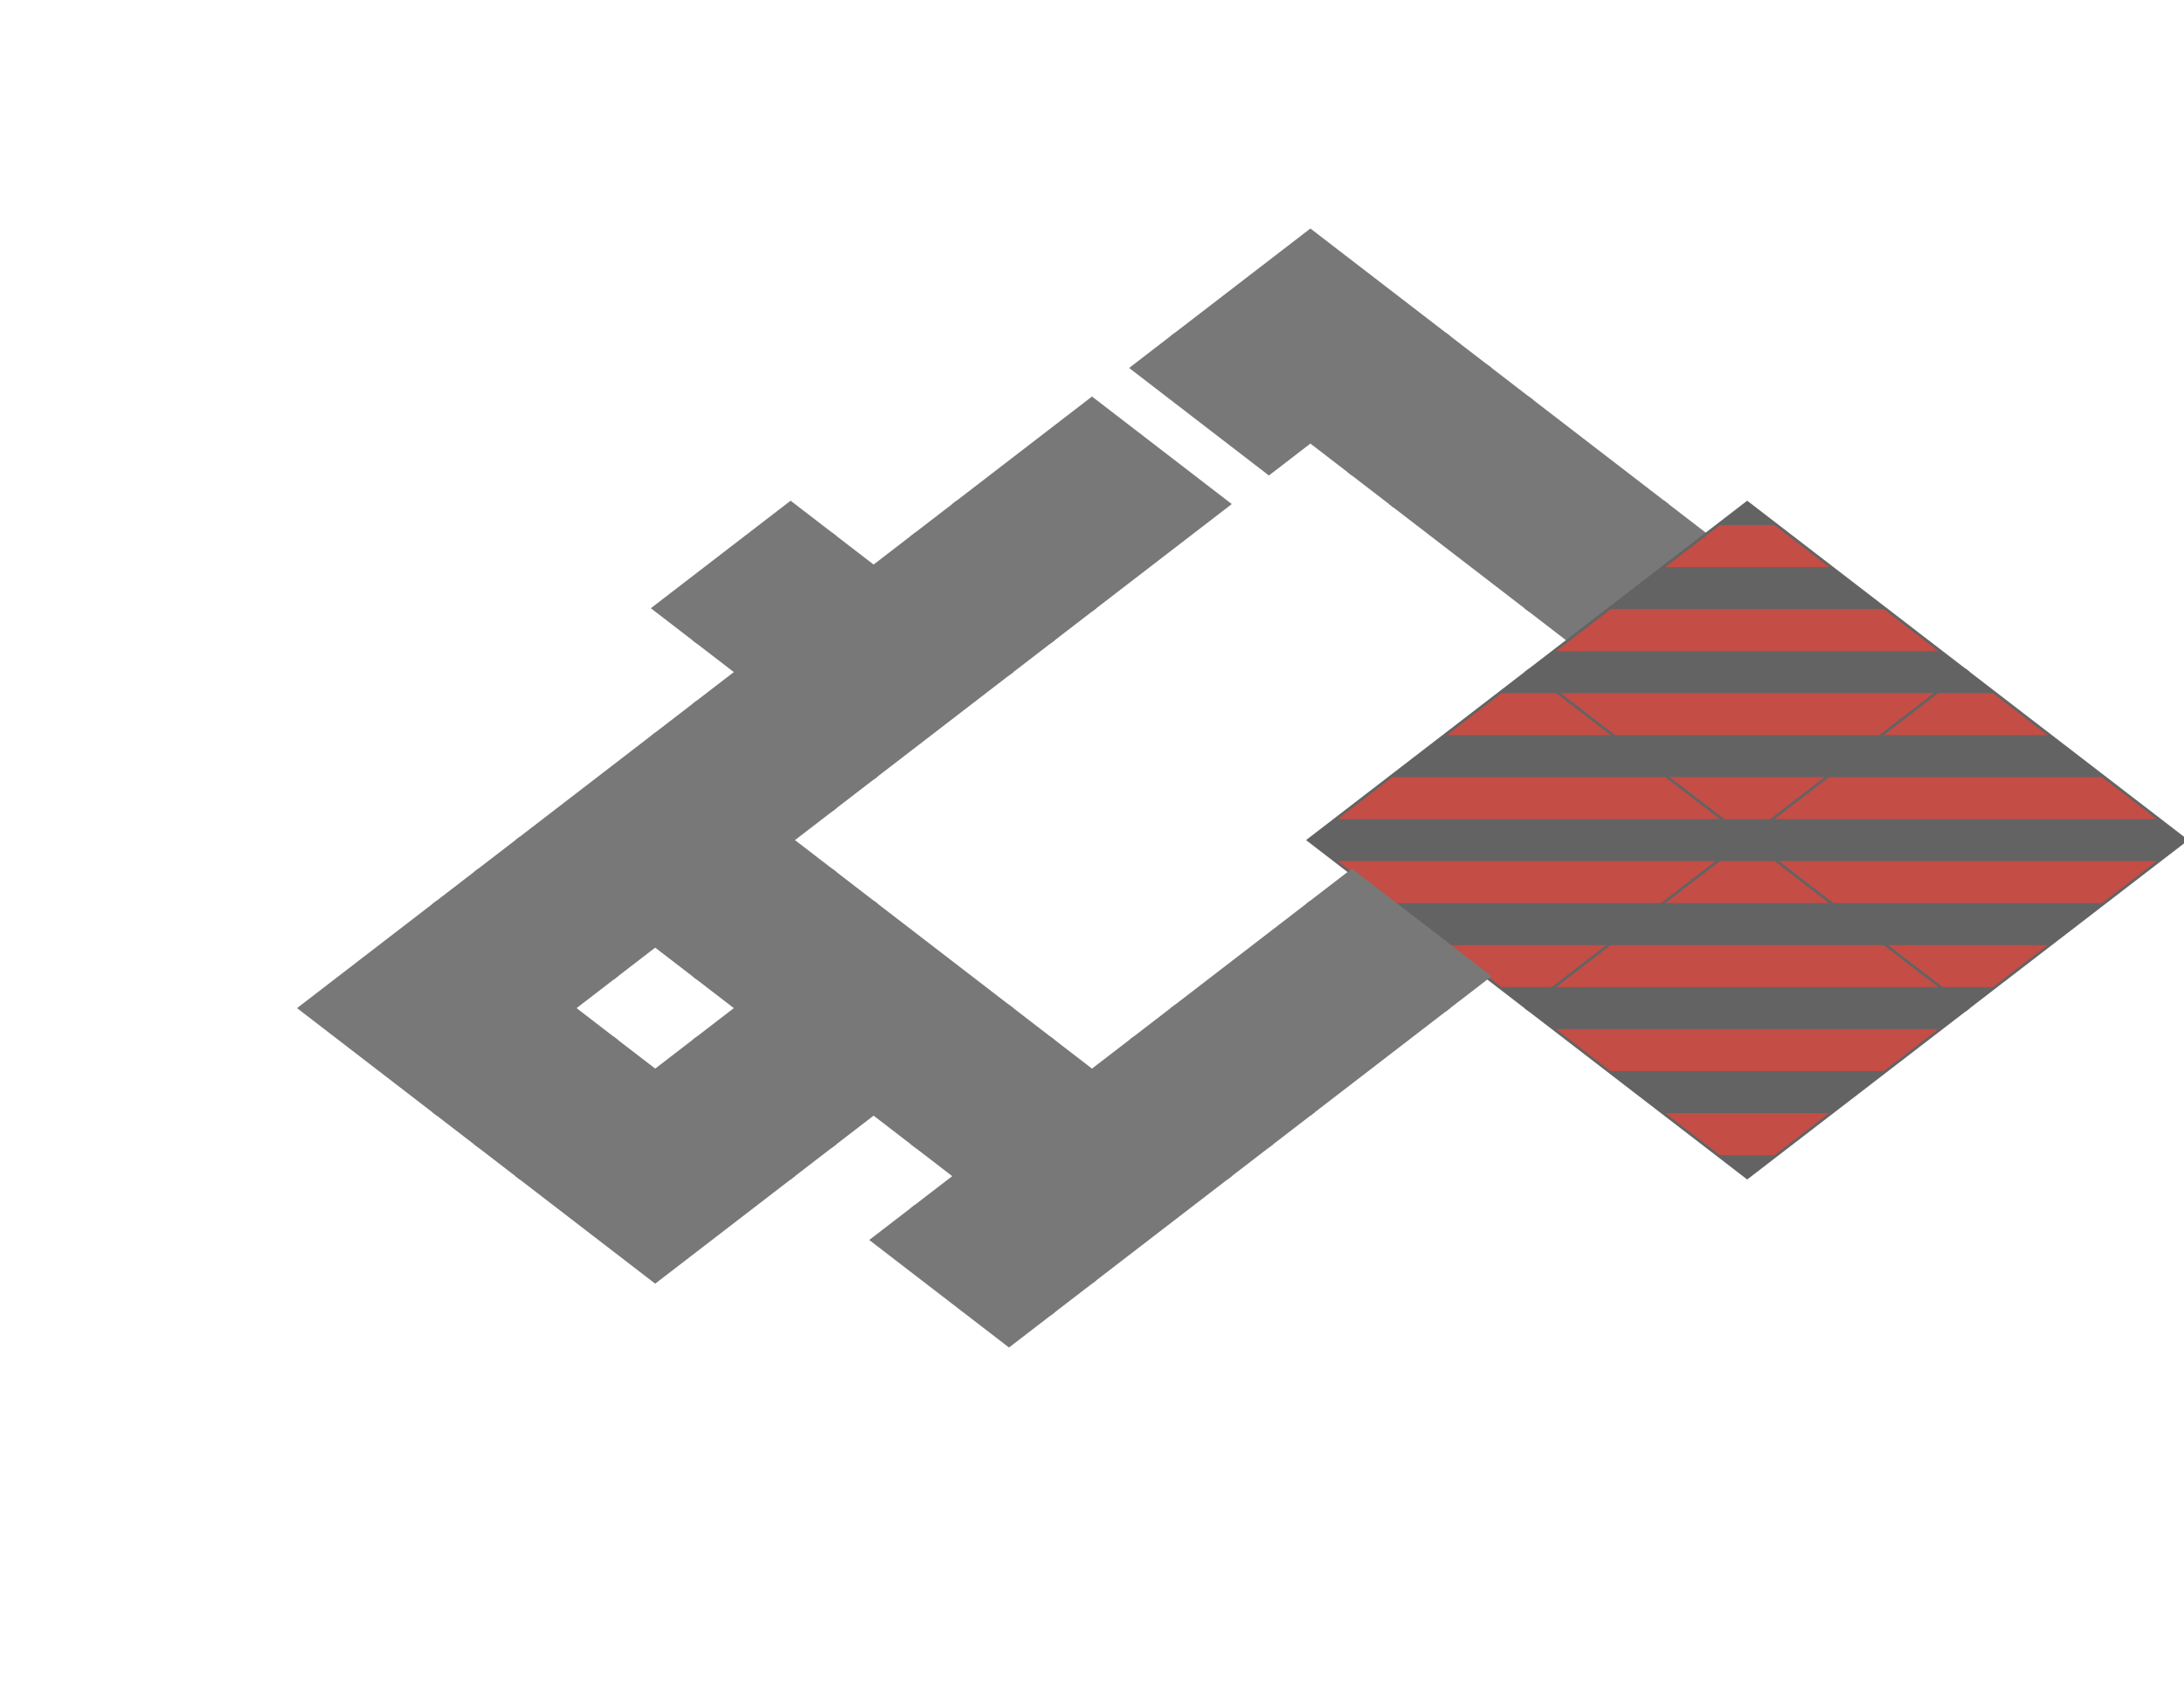
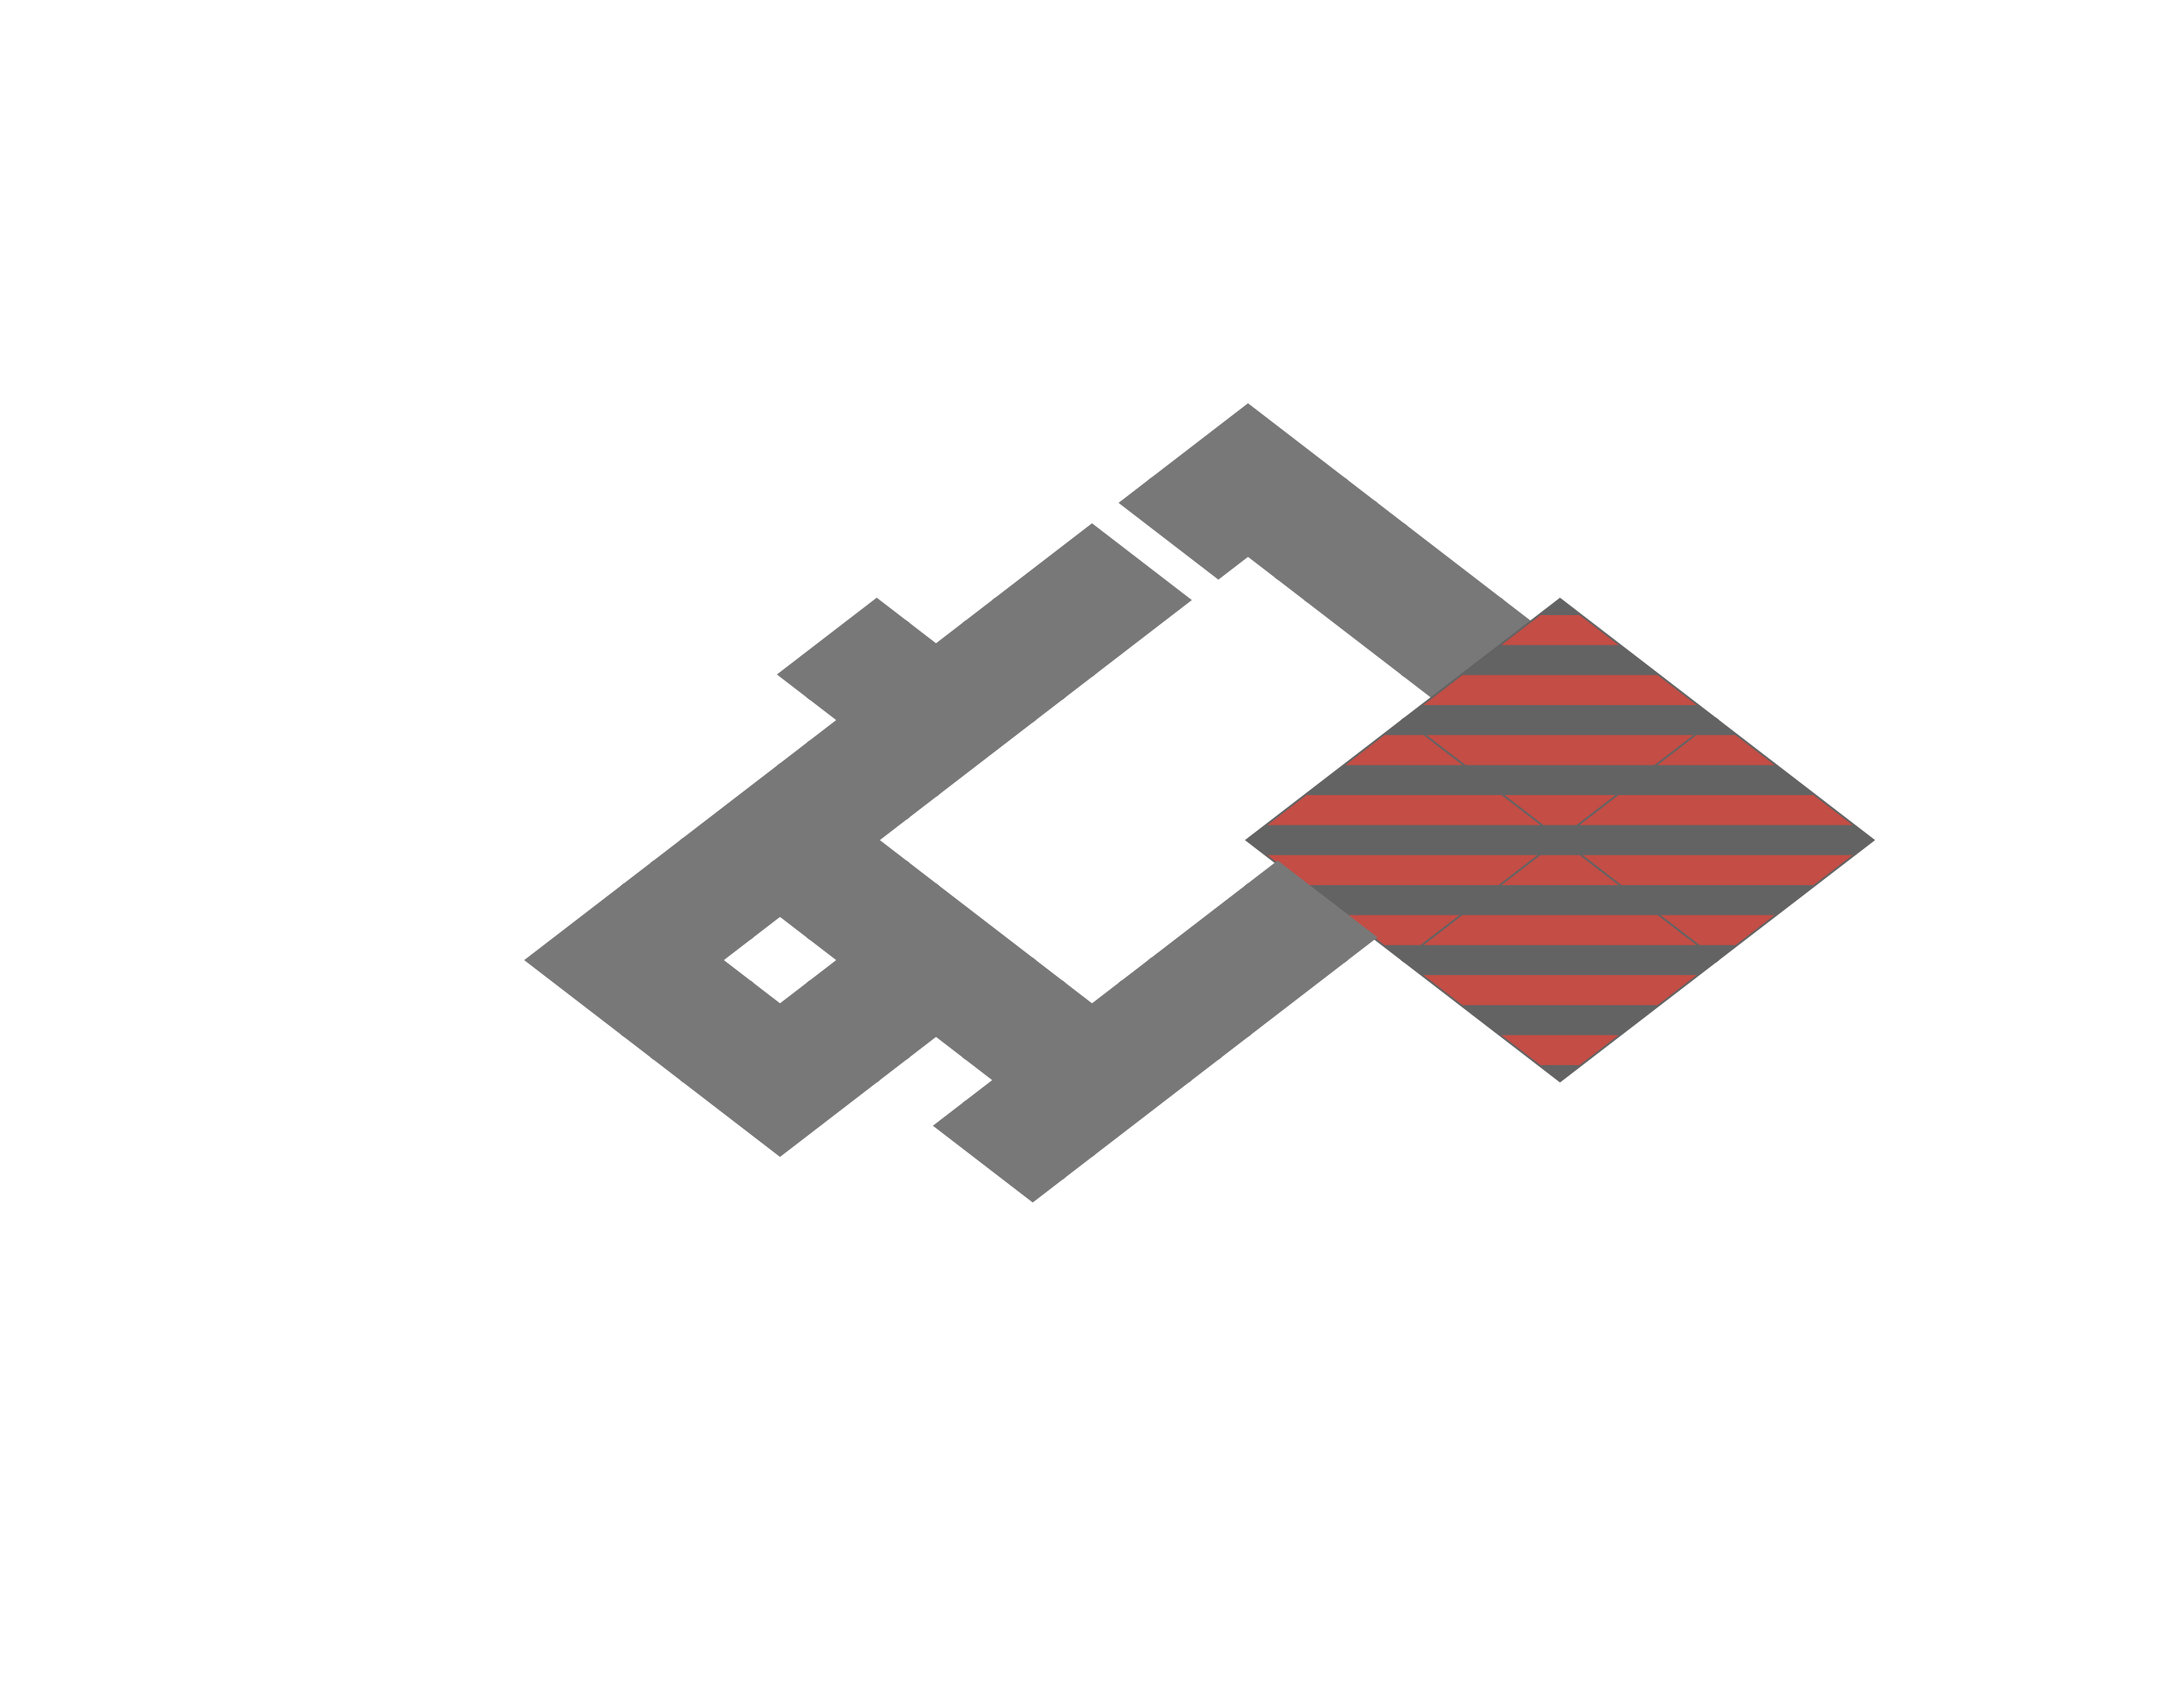
<svg xmlns="http://www.w3.org/2000/svg" width="183.444mm" height="141.111mm" viewBox="0 0 520 400" version="1.2" baseProfile="tiny">
  <defs>
</defs>
  <g fill="none" stroke="black" stroke-width="1" fill-rule="evenodd" stroke-linecap="square" stroke-linejoin="bevel">
    <g fill="none" stroke="#000000" stroke-opacity="1" stroke-width="1" stroke-linecap="square" stroke-linejoin="bevel" transform="matrix(1,0,0,1,0,0)" font-family="Sans Serif" font-size="9" font-weight="400" font-style="normal">
</g>
    <g fill="none" stroke="#000000" stroke-opacity="1" stroke-width="1" stroke-linecap="square" stroke-linejoin="bevel" transform="matrix(1,0,0,1,0,0)" font-family="Sans Serif" font-size="9" font-weight="400" font-style="normal">
</g>
-     <g fill="#787878" fill-opacity="1" stroke="#000000" stroke-opacity="0" stroke-width="1" stroke-linecap="square" stroke-linejoin="bevel" transform="matrix(52,40,-52,40,312,40)" font-family="Sans Serif" font-size="9" font-weight="400" font-style="normal">
+     <g fill="#787878" fill-opacity="1" stroke="#000000" stroke-opacity="0" stroke-width="1" stroke-linecap="square" stroke-linejoin="bevel" transform="matrix(37.1429,28.5714,-37.1429,28.5714,297.143,85.7143)" font-family="Sans Serif" font-size="9" font-weight="400" font-style="normal">
      <rect x="0.18" y="0.18" width="0.64" height="0.64" />
      <rect x="0.8" y="0.18" width="0.21" height="0.64" />
      <rect x="0.18" y="0.8" width="0.64" height="0.21" />
    </g>
    <g fill="none" stroke="#000000" stroke-opacity="1" stroke-width="1" stroke-linecap="square" stroke-linejoin="bevel" transform="matrix(1,0,0,1,0,0)" font-family="Sans Serif" font-size="9" font-weight="400" font-style="normal">
</g>
-     <g fill="#787878" fill-opacity="1" stroke="#000000" stroke-opacity="0" stroke-width="1" stroke-linecap="square" stroke-linejoin="bevel" transform="matrix(52,40,-52,40,364,80)" font-family="Sans Serif" font-size="9" font-weight="400" font-style="normal">
+     <g fill="#787878" fill-opacity="1" stroke="#000000" stroke-opacity="0" stroke-width="1" stroke-linecap="square" stroke-linejoin="bevel" transform="matrix(37.1429,28.5714,-37.1429,28.5714,334.286,114.286)" font-family="Sans Serif" font-size="9" font-weight="400" font-style="normal">
      <rect x="0.18" y="0.18" width="0.64" height="0.64" />
      <rect x="0.8" y="0.18" width="0.21" height="0.64" />
      <rect x="-0.01" y="0.18" width="0.21" height="0.64" />
    </g>
    <g fill="none" stroke="#000000" stroke-opacity="1" stroke-width="1" stroke-linecap="square" stroke-linejoin="bevel" transform="matrix(1,0,0,1,0,0)" font-family="Sans Serif" font-size="9" font-weight="400" font-style="normal">
</g>
-     <g fill="#636363" fill-opacity="1" stroke="#000000" stroke-opacity="0" stroke-width="1" stroke-linecap="square" stroke-linejoin="bevel" transform="matrix(52,40,-52,40,416,120)" font-family="Sans Serif" font-size="9" font-weight="400" font-style="normal">
+     <g fill="#636363" fill-opacity="1" stroke="#000000" stroke-opacity="0" stroke-width="1" stroke-linecap="square" stroke-linejoin="bevel" transform="matrix(37.1429,28.5714,-37.1429,28.5714,371.429,142.857)" font-family="Sans Serif" font-size="9" font-weight="400" font-style="normal">
      <rect x="-0.01" y="-0.01" width="1.02" height="1.02" />
    </g>
-     <g fill="#f44336" fill-opacity="0.667" stroke="#000000" stroke-opacity="0" stroke-width="1" stroke-linecap="square" stroke-linejoin="bevel" transform="matrix(52,40,-52,40,416,120)" font-family="Sans Serif" font-size="9" font-weight="400" font-style="normal">
+     <g fill="#f44336" fill-opacity="0.667" stroke="#000000" stroke-opacity="0" stroke-width="1" stroke-linecap="square" stroke-linejoin="bevel" transform="matrix(37.1429,28.5714,-37.1429,28.5714,371.429,142.857)" font-family="Sans Serif" font-size="9" font-weight="400" font-style="normal">
      <path vector-effect="none" fill-rule="evenodd" d="M0.125,0 L0.375,0 L0,0.375 L0,0.125 L0.125,0" />
      <path vector-effect="none" fill-rule="evenodd" d="M0.625,0 L0.875,0 L0,0.875 L0,0.625 L0.625,0" />
      <path vector-effect="none" fill-rule="evenodd" d="M0.125,1 L0.375,1 L1,0.375 L1,0.125 L0.125,1" />
      <path vector-effect="none" fill-rule="evenodd" d="M0.625,1 L0.875,1 L1,0.875 L1,0.625 L0.625,1" />
    </g>
    <g fill="none" stroke="#000000" stroke-opacity="1" stroke-width="1" stroke-linecap="square" stroke-linejoin="bevel" transform="matrix(1,0,0,1,0,0)" font-family="Sans Serif" font-size="9" font-weight="400" font-style="normal">
</g>
-     <g fill="#636363" fill-opacity="1" stroke="#000000" stroke-opacity="0" stroke-width="1" stroke-linecap="square" stroke-linejoin="bevel" transform="matrix(52,40,-52,40,468,160)" font-family="Sans Serif" font-size="9" font-weight="400" font-style="normal">
+     <g fill="#636363" fill-opacity="1" stroke="#000000" stroke-opacity="0" stroke-width="1" stroke-linecap="square" stroke-linejoin="bevel" transform="matrix(37.1429,28.5714,-37.1429,28.5714,408.571,171.429)" font-family="Sans Serif" font-size="9" font-weight="400" font-style="normal">
      <rect x="-0.01" y="-0.01" width="1.02" height="1.02" />
    </g>
-     <g fill="#f44336" fill-opacity="0.667" stroke="#000000" stroke-opacity="0" stroke-width="1" stroke-linecap="square" stroke-linejoin="bevel" transform="matrix(52,40,-52,40,468,160)" font-family="Sans Serif" font-size="9" font-weight="400" font-style="normal">
+     <g fill="#f44336" fill-opacity="0.667" stroke="#000000" stroke-opacity="0" stroke-width="1" stroke-linecap="square" stroke-linejoin="bevel" transform="matrix(37.1429,28.5714,-37.1429,28.5714,408.571,171.429)" font-family="Sans Serif" font-size="9" font-weight="400" font-style="normal">
      <path vector-effect="none" fill-rule="evenodd" d="M0.125,0 L0.375,0 L0,0.375 L0,0.125 L0.125,0" />
      <path vector-effect="none" fill-rule="evenodd" d="M0.625,0 L0.875,0 L0,0.875 L0,0.625 L0.625,0" />
      <path vector-effect="none" fill-rule="evenodd" d="M0.125,1 L0.375,1 L1,0.375 L1,0.125 L0.125,1" />
      <path vector-effect="none" fill-rule="evenodd" d="M0.625,1 L0.875,1 L1,0.875 L1,0.625 L0.625,1" />
    </g>
    <g fill="none" stroke="#000000" stroke-opacity="1" stroke-width="1" stroke-linecap="square" stroke-linejoin="bevel" transform="matrix(1,0,0,1,0,0)" font-family="Sans Serif" font-size="9" font-weight="400" font-style="normal">
</g>
    <g fill="none" stroke="#000000" stroke-opacity="1" stroke-width="1" stroke-linecap="square" stroke-linejoin="bevel" transform="matrix(1,0,0,1,0,0)" font-family="Sans Serif" font-size="9" font-weight="400" font-style="normal">
</g>
-     <g fill="#787878" fill-opacity="1" stroke="#000000" stroke-opacity="0" stroke-width="1" stroke-linecap="square" stroke-linejoin="bevel" transform="matrix(52,40,-52,40,260,80)" font-family="Sans Serif" font-size="9" font-weight="400" font-style="normal">
+     <g fill="#787878" fill-opacity="1" stroke="#000000" stroke-opacity="0" stroke-width="1" stroke-linecap="square" stroke-linejoin="bevel" transform="matrix(37.1429,28.5714,-37.1429,28.5714,260,114.286)" font-family="Sans Serif" font-size="9" font-weight="400" font-style="normal">
      <rect x="0.18" y="0.18" width="0.64" height="0.64" />
      <rect x="0.18" y="0.8" width="0.64" height="0.21" />
    </g>
    <g fill="none" stroke="#000000" stroke-opacity="1" stroke-width="1" stroke-linecap="square" stroke-linejoin="bevel" transform="matrix(1,0,0,1,0,0)" font-family="Sans Serif" font-size="9" font-weight="400" font-style="normal">
</g>
    <g fill="none" stroke="#000000" stroke-opacity="1" stroke-width="1" stroke-linecap="square" stroke-linejoin="bevel" transform="matrix(1,0,0,1,0,0)" font-family="Sans Serif" font-size="9" font-weight="400" font-style="normal">
</g>
-     <g fill="#636363" fill-opacity="1" stroke="#000000" stroke-opacity="0" stroke-width="1" stroke-linecap="square" stroke-linejoin="bevel" transform="matrix(52,40,-52,40,364,160)" font-family="Sans Serif" font-size="9" font-weight="400" font-style="normal">
+     <g fill="#636363" fill-opacity="1" stroke="#000000" stroke-opacity="0" stroke-width="1" stroke-linecap="square" stroke-linejoin="bevel" transform="matrix(37.1429,28.5714,-37.1429,28.5714,334.286,171.429)" font-family="Sans Serif" font-size="9" font-weight="400" font-style="normal">
      <rect x="-0.01" y="-0.01" width="1.02" height="1.02" />
    </g>
-     <g fill="#f44336" fill-opacity="0.667" stroke="#000000" stroke-opacity="0" stroke-width="1" stroke-linecap="square" stroke-linejoin="bevel" transform="matrix(52,40,-52,40,364,160)" font-family="Sans Serif" font-size="9" font-weight="400" font-style="normal">
+     <g fill="#f44336" fill-opacity="0.667" stroke="#000000" stroke-opacity="0" stroke-width="1" stroke-linecap="square" stroke-linejoin="bevel" transform="matrix(37.1429,28.5714,-37.1429,28.5714,334.286,171.429)" font-family="Sans Serif" font-size="9" font-weight="400" font-style="normal">
      <path vector-effect="none" fill-rule="evenodd" d="M0.125,0 L0.375,0 L0,0.375 L0,0.125 L0.125,0" />
      <path vector-effect="none" fill-rule="evenodd" d="M0.625,0 L0.875,0 L0,0.875 L0,0.625 L0.625,0" />
      <path vector-effect="none" fill-rule="evenodd" d="M0.125,1 L0.375,1 L1,0.375 L1,0.125 L0.125,1" />
      <path vector-effect="none" fill-rule="evenodd" d="M0.625,1 L0.875,1 L1,0.875 L1,0.625 L0.625,1" />
    </g>
    <g fill="none" stroke="#000000" stroke-opacity="1" stroke-width="1" stroke-linecap="square" stroke-linejoin="bevel" transform="matrix(1,0,0,1,0,0)" font-family="Sans Serif" font-size="9" font-weight="400" font-style="normal">
</g>
-     <g fill="#636363" fill-opacity="1" stroke="#000000" stroke-opacity="0" stroke-width="1" stroke-linecap="square" stroke-linejoin="bevel" transform="matrix(52,40,-52,40,416,200)" font-family="Sans Serif" font-size="9" font-weight="400" font-style="normal">
+     <g fill="#636363" fill-opacity="1" stroke="#000000" stroke-opacity="0" stroke-width="1" stroke-linecap="square" stroke-linejoin="bevel" transform="matrix(37.1429,28.5714,-37.1429,28.5714,371.429,200)" font-family="Sans Serif" font-size="9" font-weight="400" font-style="normal">
      <rect x="-0.01" y="-0.01" width="1.02" height="1.02" />
    </g>
-     <g fill="#f44336" fill-opacity="0.667" stroke="#000000" stroke-opacity="0" stroke-width="1" stroke-linecap="square" stroke-linejoin="bevel" transform="matrix(52,40,-52,40,416,200)" font-family="Sans Serif" font-size="9" font-weight="400" font-style="normal">
+     <g fill="#f44336" fill-opacity="0.667" stroke="#000000" stroke-opacity="0" stroke-width="1" stroke-linecap="square" stroke-linejoin="bevel" transform="matrix(37.1429,28.5714,-37.1429,28.5714,371.429,200)" font-family="Sans Serif" font-size="9" font-weight="400" font-style="normal">
      <path vector-effect="none" fill-rule="evenodd" d="M0.125,0 L0.375,0 L0,0.375 L0,0.125 L0.125,0" />
      <path vector-effect="none" fill-rule="evenodd" d="M0.625,0 L0.875,0 L0,0.875 L0,0.625 L0.625,0" />
      <path vector-effect="none" fill-rule="evenodd" d="M0.125,1 L0.375,1 L1,0.375 L1,0.125 L0.125,1" />
      <path vector-effect="none" fill-rule="evenodd" d="M0.625,1 L0.875,1 L1,0.875 L1,0.625 L0.625,1" />
    </g>
    <g fill="none" stroke="#000000" stroke-opacity="1" stroke-width="1" stroke-linecap="square" stroke-linejoin="bevel" transform="matrix(1,0,0,1,0,0)" font-family="Sans Serif" font-size="9" font-weight="400" font-style="normal">
</g>
-     <g fill="#787878" fill-opacity="1" stroke="#000000" stroke-opacity="0" stroke-width="1" stroke-linecap="square" stroke-linejoin="bevel" transform="matrix(52,40,-52,40,156,80)" font-family="Sans Serif" font-size="9" font-weight="400" font-style="normal">
+     <g fill="#787878" fill-opacity="1" stroke="#000000" stroke-opacity="0" stroke-width="1" stroke-linecap="square" stroke-linejoin="bevel" transform="matrix(37.1429,28.5714,-37.1429,28.5714,185.714,114.286)" font-family="Sans Serif" font-size="9" font-weight="400" font-style="normal">
      <rect x="0.8" y="0.18" width="0.21" height="0.64" />
    </g>
    <g fill="none" stroke="#000000" stroke-opacity="1" stroke-width="1" stroke-linecap="square" stroke-linejoin="bevel" transform="matrix(1,0,0,1,0,0)" font-family="Sans Serif" font-size="9" font-weight="400" font-style="normal">
</g>
-     <g fill="#787878" fill-opacity="1" stroke="#000000" stroke-opacity="0" stroke-width="1" stroke-linecap="square" stroke-linejoin="bevel" transform="matrix(52,40,-52,40,208,120)" font-family="Sans Serif" font-size="9" font-weight="400" font-style="normal">
+     <g fill="#787878" fill-opacity="1" stroke="#000000" stroke-opacity="0" stroke-width="1" stroke-linecap="square" stroke-linejoin="bevel" transform="matrix(37.1429,28.5714,-37.1429,28.5714,222.857,142.857)" font-family="Sans Serif" font-size="9" font-weight="400" font-style="normal">
      <rect x="0.18" y="0.18" width="0.64" height="0.64" />
      <rect x="0.18" y="-0.01" width="0.64" height="0.21" />
      <rect x="0.18" y="0.8" width="0.64" height="0.21" />
      <rect x="-0.01" y="0.18" width="0.21" height="0.64" />
    </g>
    <g fill="none" stroke="#000000" stroke-opacity="1" stroke-width="1" stroke-linecap="square" stroke-linejoin="bevel" transform="matrix(1,0,0,1,0,0)" font-family="Sans Serif" font-size="9" font-weight="400" font-style="normal">
</g>
    <g fill="none" stroke="#000000" stroke-opacity="1" stroke-width="1" stroke-linecap="square" stroke-linejoin="bevel" transform="matrix(1,0,0,1,0,0)" font-family="Sans Serif" font-size="9" font-weight="400" font-style="normal">
</g>
-     <g fill="#787878" fill-opacity="1" stroke="#000000" stroke-opacity="0" stroke-width="1" stroke-linecap="square" stroke-linejoin="bevel" transform="matrix(52,40,-52,40,312,200)" font-family="Sans Serif" font-size="9" font-weight="400" font-style="normal">
+     <g fill="#787878" fill-opacity="1" stroke="#000000" stroke-opacity="0" stroke-width="1" stroke-linecap="square" stroke-linejoin="bevel" transform="matrix(37.1429,28.5714,-37.1429,28.5714,297.143,200)" font-family="Sans Serif" font-size="9" font-weight="400" font-style="normal">
      <rect x="0.18" y="0.18" width="0.64" height="0.64" />
      <rect x="0.18" y="-0.01" width="0.64" height="0.21" />
      <rect x="0.18" y="0.8" width="0.64" height="0.21" />
    </g>
    <g fill="none" stroke="#000000" stroke-opacity="1" stroke-width="1" stroke-linecap="square" stroke-linejoin="bevel" transform="matrix(1,0,0,1,0,0)" font-family="Sans Serif" font-size="9" font-weight="400" font-style="normal">
</g>
    <g fill="none" stroke="#000000" stroke-opacity="1" stroke-width="1" stroke-linecap="square" stroke-linejoin="bevel" transform="matrix(1,0,0,1,0,0)" font-family="Sans Serif" font-size="9" font-weight="400" font-style="normal">
</g>
    <g fill="none" stroke="#000000" stroke-opacity="1" stroke-width="1" stroke-linecap="square" stroke-linejoin="bevel" transform="matrix(1,0,0,1,0,0)" font-family="Sans Serif" font-size="9" font-weight="400" font-style="normal">
</g>
-     <g fill="#787878" fill-opacity="1" stroke="#000000" stroke-opacity="0" stroke-width="1" stroke-linecap="square" stroke-linejoin="bevel" transform="matrix(52,40,-52,40,156,160)" font-family="Sans Serif" font-size="9" font-weight="400" font-style="normal">
+     <g fill="#787878" fill-opacity="1" stroke="#000000" stroke-opacity="0" stroke-width="1" stroke-linecap="square" stroke-linejoin="bevel" transform="matrix(37.1429,28.5714,-37.1429,28.5714,185.714,171.429)" font-family="Sans Serif" font-size="9" font-weight="400" font-style="normal">
      <rect x="0.18" y="0.18" width="0.64" height="0.64" />
      <rect x="0.18" y="-0.01" width="0.64" height="0.21" />
      <rect x="0.8" y="0.18" width="0.21" height="0.64" />
      <rect x="0.18" y="0.8" width="0.64" height="0.21" />
    </g>
    <g fill="none" stroke="#000000" stroke-opacity="1" stroke-width="1" stroke-linecap="square" stroke-linejoin="bevel" transform="matrix(1,0,0,1,0,0)" font-family="Sans Serif" font-size="9" font-weight="400" font-style="normal">
</g>
-     <g fill="#787878" fill-opacity="1" stroke="#000000" stroke-opacity="0" stroke-width="1" stroke-linecap="square" stroke-linejoin="bevel" transform="matrix(52,40,-52,40,208,200)" font-family="Sans Serif" font-size="9" font-weight="400" font-style="normal">
+     <g fill="#787878" fill-opacity="1" stroke="#000000" stroke-opacity="0" stroke-width="1" stroke-linecap="square" stroke-linejoin="bevel" transform="matrix(37.1429,28.5714,-37.1429,28.5714,222.857,200)" font-family="Sans Serif" font-size="9" font-weight="400" font-style="normal">
      <rect x="0.18" y="0.18" width="0.64" height="0.64" />
      <rect x="0.8" y="0.18" width="0.21" height="0.64" />
      <rect x="0.18" y="0.8" width="0.64" height="0.21" />
      <rect x="-0.01" y="0.18" width="0.21" height="0.64" />
    </g>
    <g fill="none" stroke="#000000" stroke-opacity="1" stroke-width="1" stroke-linecap="square" stroke-linejoin="bevel" transform="matrix(1,0,0,1,0,0)" font-family="Sans Serif" font-size="9" font-weight="400" font-style="normal">
</g>
-     <g fill="#787878" fill-opacity="1" stroke="#000000" stroke-opacity="0" stroke-width="1" stroke-linecap="square" stroke-linejoin="bevel" transform="matrix(52,40,-52,40,260,240)" font-family="Sans Serif" font-size="9" font-weight="400" font-style="normal">
+     <g fill="#787878" fill-opacity="1" stroke="#000000" stroke-opacity="0" stroke-width="1" stroke-linecap="square" stroke-linejoin="bevel" transform="matrix(37.1429,28.5714,-37.1429,28.5714,260,228.571)" font-family="Sans Serif" font-size="9" font-weight="400" font-style="normal">
      <rect x="0.18" y="0.18" width="0.64" height="0.64" />
      <rect x="0.18" y="-0.01" width="0.64" height="0.21" />
      <rect x="0.18" y="0.8" width="0.64" height="0.21" />
      <rect x="-0.01" y="0.18" width="0.21" height="0.64" />
    </g>
    <g fill="none" stroke="#000000" stroke-opacity="1" stroke-width="1" stroke-linecap="square" stroke-linejoin="bevel" transform="matrix(1,0,0,1,0,0)" font-family="Sans Serif" font-size="9" font-weight="400" font-style="normal">
</g>
    <g fill="none" stroke="#000000" stroke-opacity="1" stroke-width="1" stroke-linecap="square" stroke-linejoin="bevel" transform="matrix(1,0,0,1,0,0)" font-family="Sans Serif" font-size="9" font-weight="400" font-style="normal">
</g>
    <g fill="none" stroke="#000000" stroke-opacity="1" stroke-width="1" stroke-linecap="square" stroke-linejoin="bevel" transform="matrix(1,0,0,1,0,0)" font-family="Sans Serif" font-size="9" font-weight="400" font-style="normal">
</g>
-     <g fill="#787878" fill-opacity="1" stroke="#000000" stroke-opacity="0" stroke-width="1" stroke-linecap="square" stroke-linejoin="bevel" transform="matrix(52,40,-52,40,104,200)" font-family="Sans Serif" font-size="9" font-weight="400" font-style="normal">
+     <g fill="#787878" fill-opacity="1" stroke="#000000" stroke-opacity="0" stroke-width="1" stroke-linecap="square" stroke-linejoin="bevel" transform="matrix(37.1429,28.5714,-37.1429,28.5714,148.571,200)" font-family="Sans Serif" font-size="9" font-weight="400" font-style="normal">
      <rect x="0.18" y="0.18" width="0.64" height="0.64" />
      <rect x="0.18" y="-0.01" width="0.64" height="0.21" />
      <rect x="0.8" y="0.18" width="0.21" height="0.64" />
    </g>
    <g fill="none" stroke="#000000" stroke-opacity="1" stroke-width="1" stroke-linecap="square" stroke-linejoin="bevel" transform="matrix(1,0,0,1,0,0)" font-family="Sans Serif" font-size="9" font-weight="400" font-style="normal">
</g>
-     <g fill="#787878" fill-opacity="1" stroke="#000000" stroke-opacity="0" stroke-width="1" stroke-linecap="square" stroke-linejoin="bevel" transform="matrix(52,40,-52,40,156,240)" font-family="Sans Serif" font-size="9" font-weight="400" font-style="normal">
+     <g fill="#787878" fill-opacity="1" stroke="#000000" stroke-opacity="0" stroke-width="1" stroke-linecap="square" stroke-linejoin="bevel" transform="matrix(37.1429,28.5714,-37.1429,28.5714,185.714,228.571)" font-family="Sans Serif" font-size="9" font-weight="400" font-style="normal">
      <rect x="0.18" y="0.18" width="0.64" height="0.64" />
      <rect x="0.18" y="-0.01" width="0.64" height="0.21" />
      <rect x="-0.01" y="0.18" width="0.21" height="0.64" />
    </g>
    <g fill="none" stroke="#000000" stroke-opacity="1" stroke-width="1" stroke-linecap="square" stroke-linejoin="bevel" transform="matrix(1,0,0,1,0,0)" font-family="Sans Serif" font-size="9" font-weight="400" font-style="normal">
</g>
-     <g fill="#787878" fill-opacity="1" stroke="#000000" stroke-opacity="0" stroke-width="1" stroke-linecap="square" stroke-linejoin="bevel" transform="matrix(52,40,-52,40,208,280)" font-family="Sans Serif" font-size="9" font-weight="400" font-style="normal">
+     <g fill="#787878" fill-opacity="1" stroke="#000000" stroke-opacity="0" stroke-width="1" stroke-linecap="square" stroke-linejoin="bevel" transform="matrix(37.1429,28.5714,-37.1429,28.5714,222.857,257.143)" font-family="Sans Serif" font-size="9" font-weight="400" font-style="normal">
      <rect x="0.18" y="-0.01" width="0.64" height="0.21" />
    </g>
    <g fill="none" stroke="#000000" stroke-opacity="1" stroke-width="1" stroke-linecap="square" stroke-linejoin="bevel" transform="matrix(1,0,0,1,0,0)" font-family="Sans Serif" font-size="9" font-weight="400" font-style="normal">
</g>
    <g fill="none" stroke="#000000" stroke-opacity="1" stroke-width="1" stroke-linecap="square" stroke-linejoin="bevel" transform="matrix(1,0,0,1,0,0)" font-family="Sans Serif" font-size="9" font-weight="400" font-style="normal">
</g>
  </g>
</svg>
